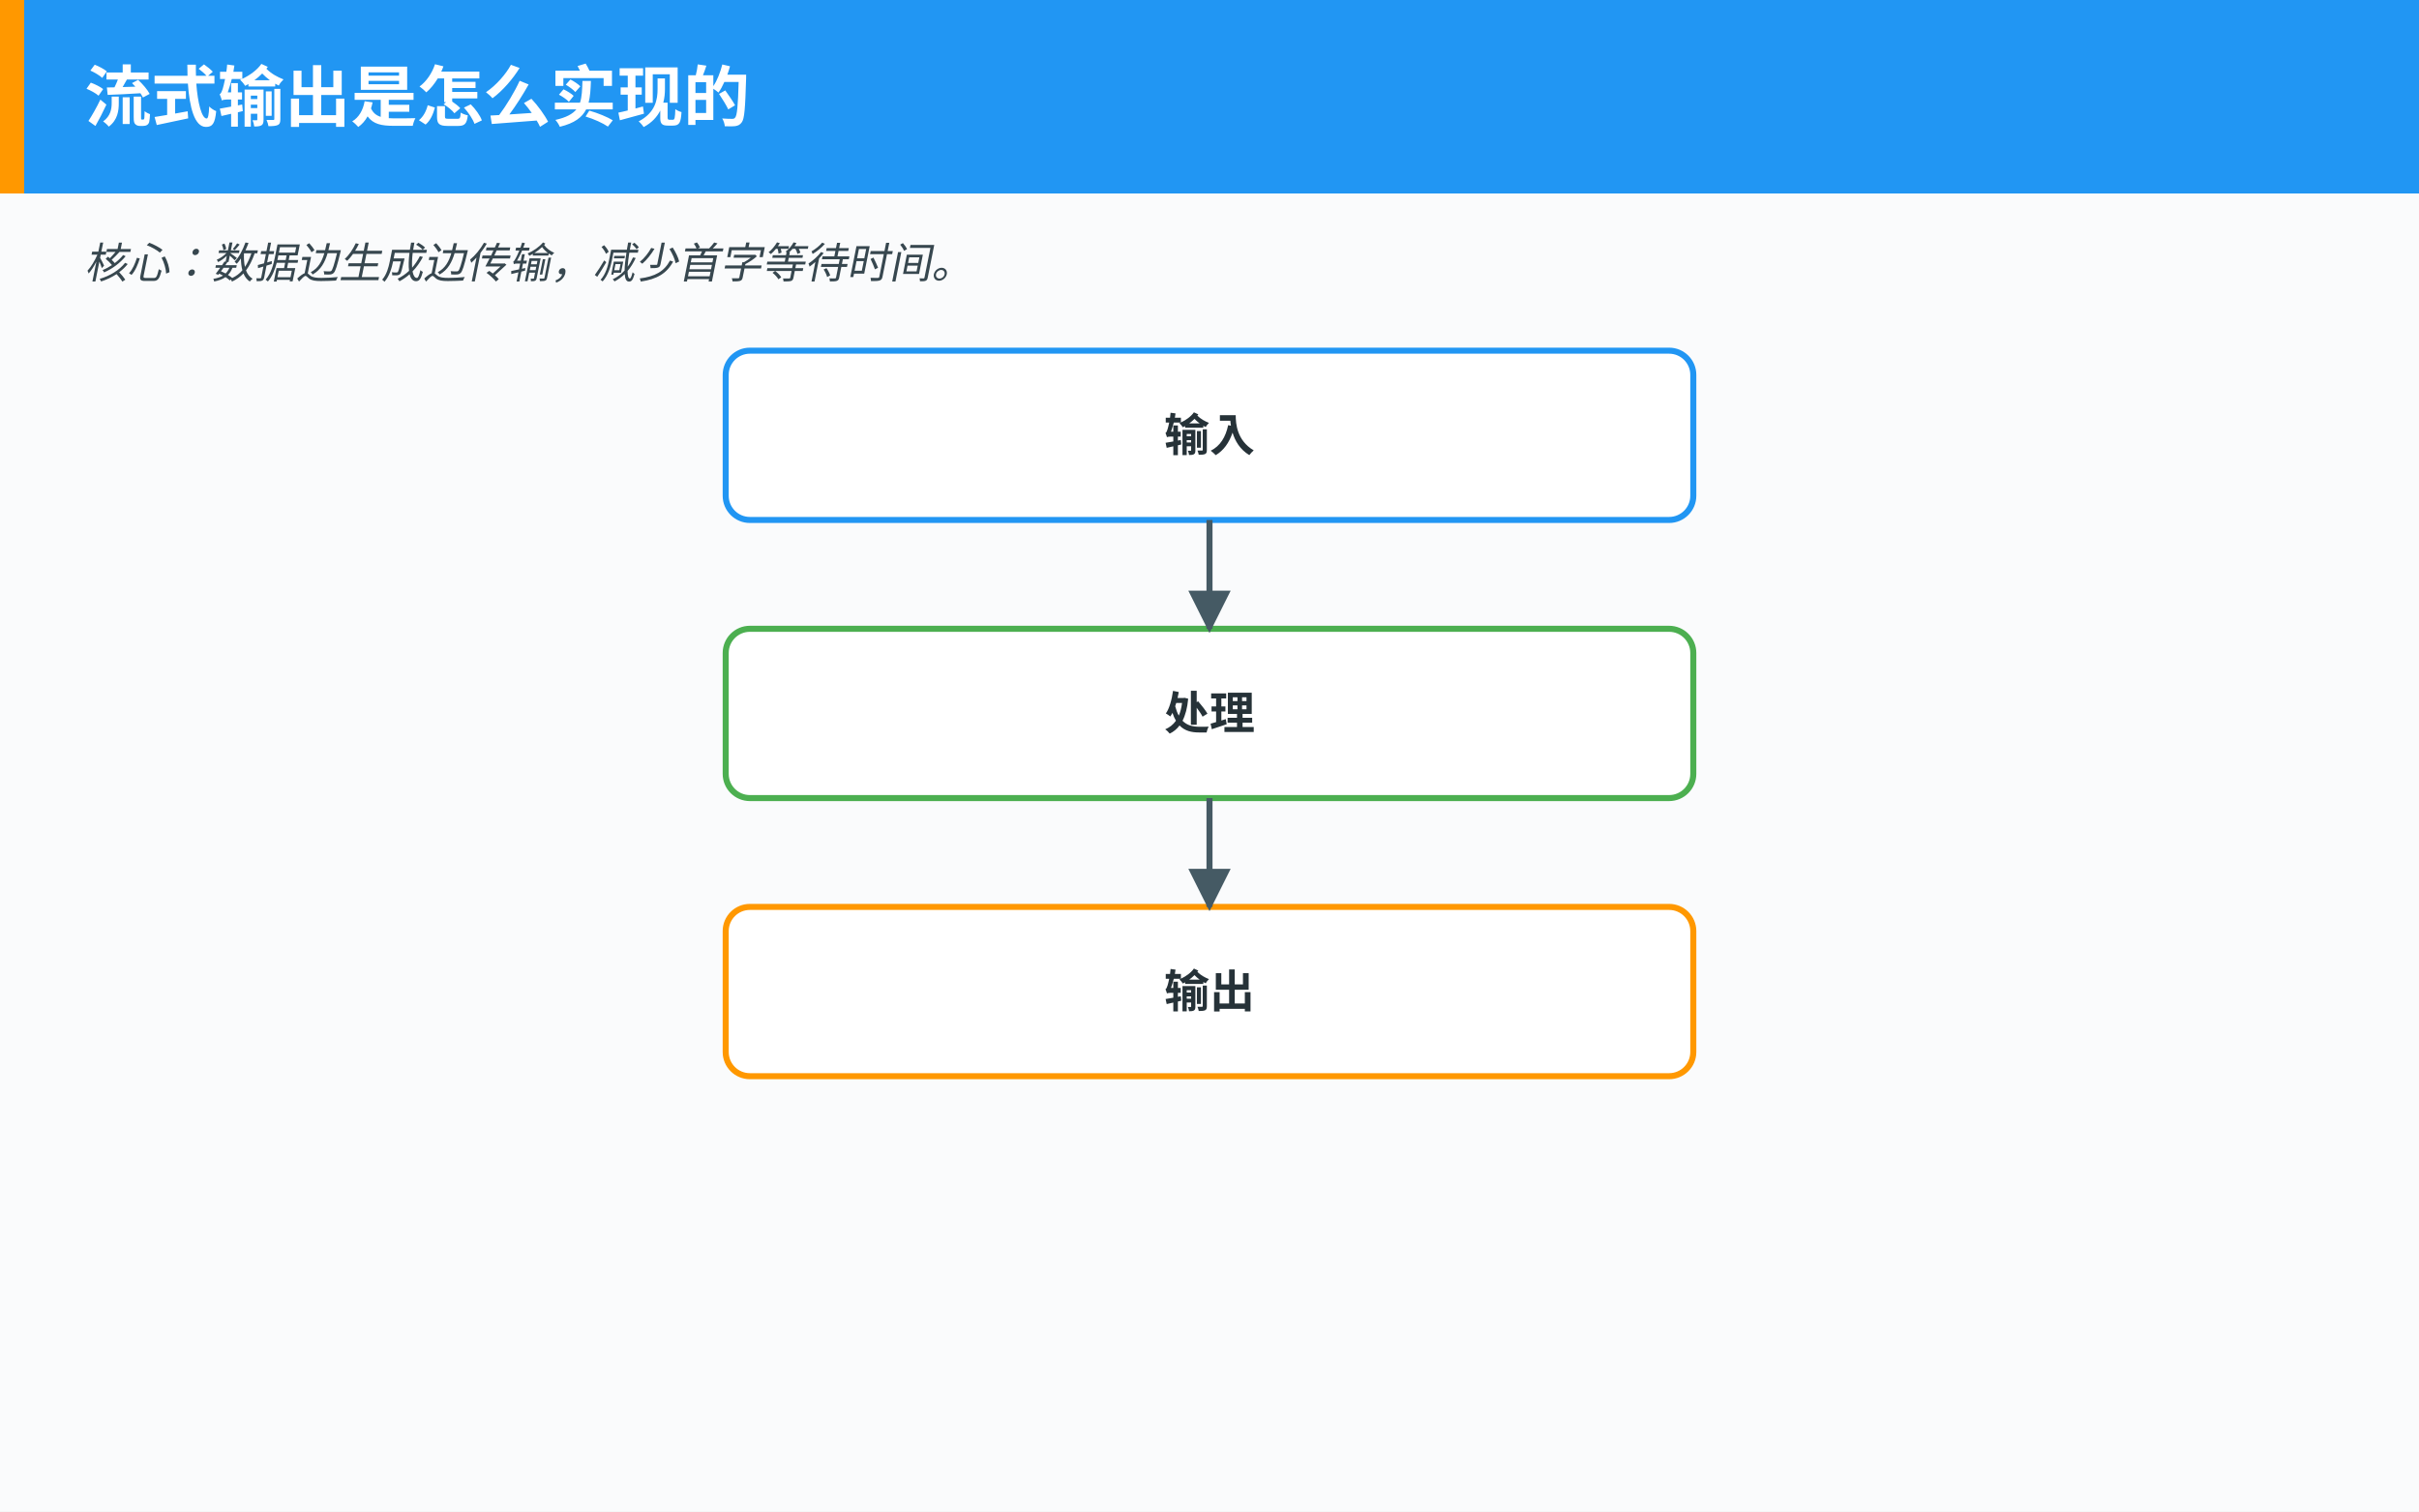
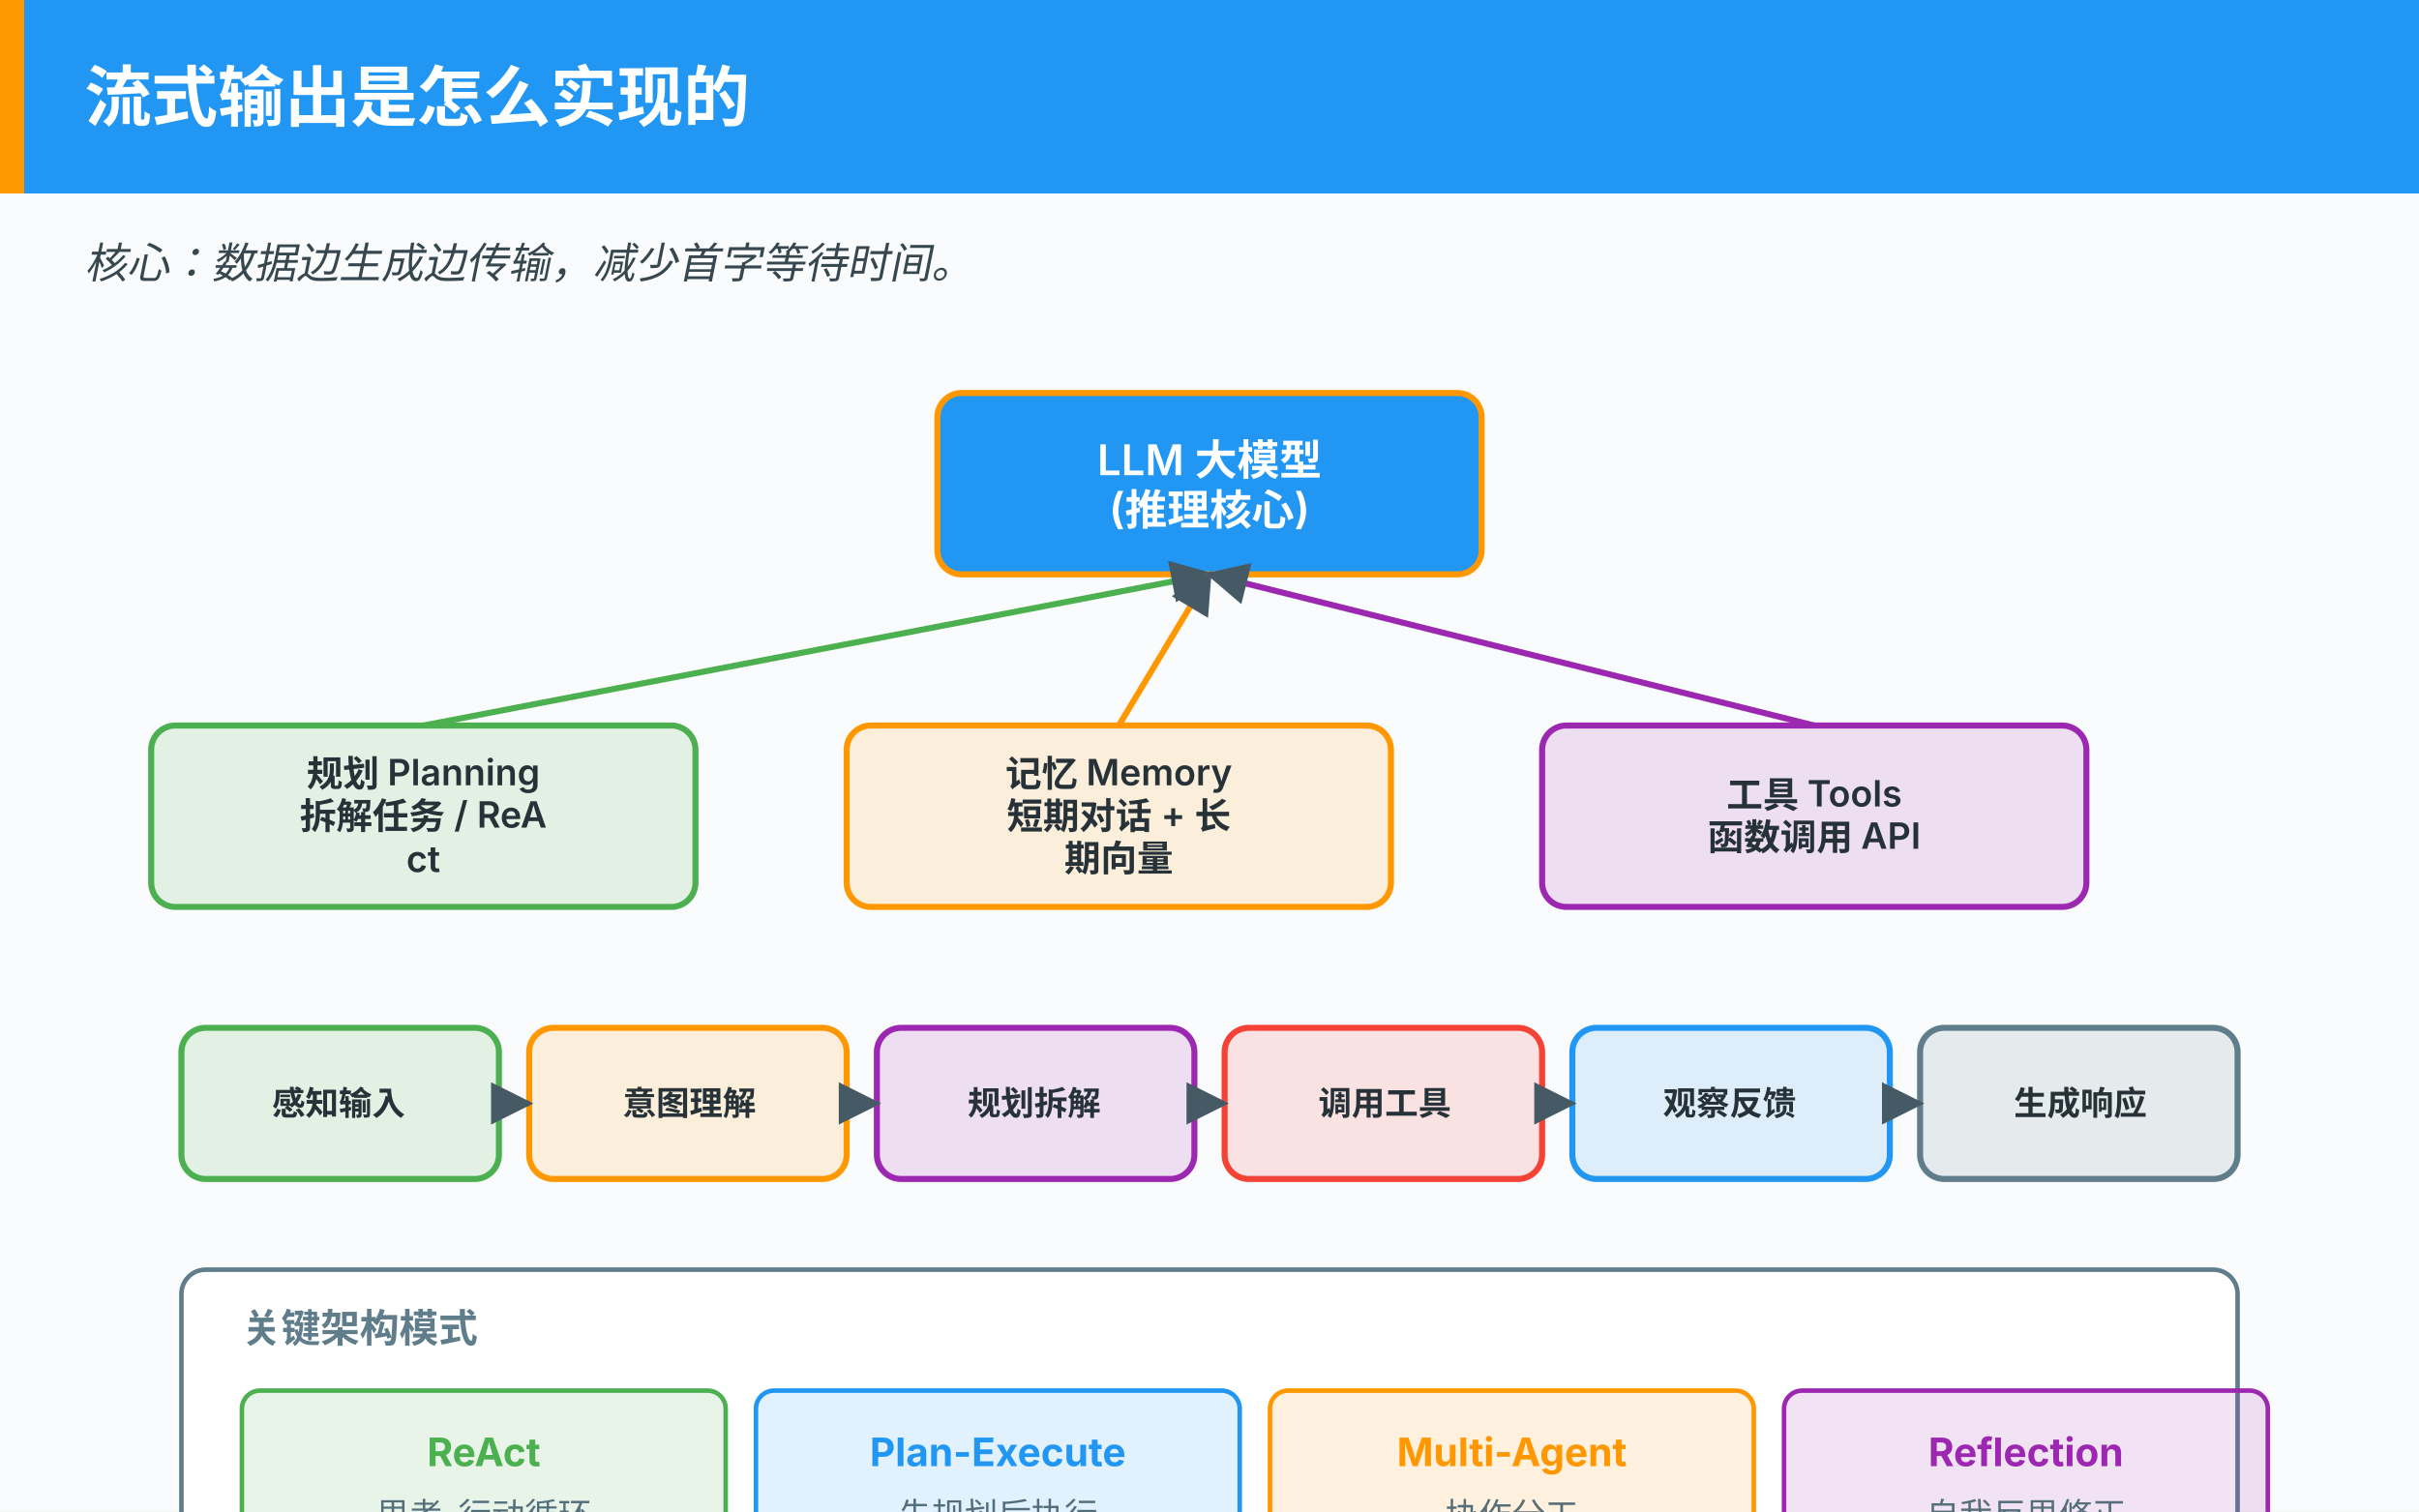
<svg xmlns="http://www.w3.org/2000/svg" viewBox="0 0 800 500" font-family="-apple-system, BlinkMacSystemFont, 'PingFang SC', 'Microsoft YaHei', sans-serif">
  <rect width="800" height="500" fill="#FAFBFC" />
  <rect x="0" y="0" width="800" height="64" fill="#2196F3" />
  <rect x="0" y="0" width="8" height="64" fill="#FF9800" />
  <text x="28" y="40" font-size="22" font-weight="700" fill="#FFFFFF" text-rendering="geometricPrecision">流式输出是怎么实现的</text>
  <text x="28" y="552" font-size="0" />
  <text x="28" y="92" font-size="14" fill="#37474F" font-style="italic">核心：数据边生成边传输，减少首字等待时间。</text>
  <defs>
    <marker id="arrow" viewBox="0 0 10 10" refX="9" refY="5" markerWidth="7" markerHeight="7" orient="auto-start-reverse">
      <path d="M0,0 L10,5 L0,10 z" fill="#455A64" />
    </marker>
    <marker id="arrowG" viewBox="0 0 10 10" refX="9" refY="5" markerWidth="7" markerHeight="7" orient="auto-start-reverse">
      <path d="M0,0 L10,5 L0,10 z" fill="#4CAF50" />
    </marker>
  </defs>
-   <rect x="240" y="116" width="320" height="56" rx="8" fill="#FFFFFF" stroke="#2196F3" stroke-width="2" />
-   <text x="400" y="144" font-size="15" fill="#263238" text-anchor="middle" dominant-baseline="middle" font-weight="600">输入</text>
-   <rect x="240" y="208" width="320" height="56" rx="8" fill="#FFFFFF" stroke="#4CAF50" stroke-width="2" />
-   <text x="400" y="236" font-size="15" fill="#263238" text-anchor="middle" dominant-baseline="middle" font-weight="600">处理</text>
-   <rect x="240" y="300" width="320" height="56" rx="8" fill="#FFFFFF" stroke="#FF9800" stroke-width="2" />
-   <text x="400" y="328" font-size="15" fill="#263238" text-anchor="middle" dominant-baseline="middle" font-weight="600">输出</text>
-   <line x1="400" y1="172" x2="400" y2="208" stroke="#455A64" stroke-width="2" marker-end="url(#arrow)" />
-   <line x1="400" y1="264" x2="400" y2="300" stroke="#455A64" stroke-width="2" marker-end="url(#arrow)" />
+   <rect x="310" y="130" width="180" height="60" rx="8" fill="#2196F3" stroke="#FF9800" stroke-width="2" />
+   <text x="400" y="152" font-size="14" fill="#FFFFFF" text-anchor="middle" dominant-baseline="middle" font-weight="600">LLM 大模型</text>
+   <text x="400" y="168" font-size="14" fill="#FFFFFF" text-anchor="middle" dominant-baseline="middle" font-weight="600">(推理核心)</text>
+   <rect x="50" y="240" width="180" height="60" rx="8" fill="#4CAF5022" stroke="#4CAF50" stroke-width="2" />
+   <text x="140" y="256" font-size="12" fill="#263238" text-anchor="middle" dominant-baseline="middle" font-weight="600">规划 Planning</text>
+   <text x="140" y="270" font-size="12" fill="#263238" text-anchor="middle" dominant-baseline="middle" font-weight="600">拆解任务 / ReA</text>
+   <text x="140" y="284" font-size="12" fill="#263238" text-anchor="middle" dominant-baseline="middle" font-weight="600">ct</text>
+   <line x1="140" y1="240" x2="400" y2="190" stroke="#4CAF50" stroke-width="2" marker-end="url(#arrow)" />
+   <rect x="280" y="240" width="180" height="60" rx="8" fill="#FF980022" stroke="#FF9800" stroke-width="2" />
+   <text x="370" y="256" font-size="12" fill="#263238" text-anchor="middle" dominant-baseline="middle" font-weight="600">记忆 Memory</text>
+   <text x="370" y="270" font-size="12" fill="#263238" text-anchor="middle" dominant-baseline="middle" font-weight="600">短期对话 + 长</text>
+   <text x="370" y="284" font-size="12" fill="#263238" text-anchor="middle" dominant-baseline="middle" font-weight="600">期向量</text>
+   <line x1="370" y1="240" x2="400" y2="190" stroke="#FF9800" stroke-width="2" marker-end="url(#arrow)" />
+   <rect x="510" y="240" width="180" height="60" rx="8" fill="#9C27B022" stroke="#9C27B0" stroke-width="2" />
+   <text x="600" y="263" font-size="12" fill="#263238" text-anchor="middle" dominant-baseline="middle" font-weight="600">工具 Tools</text>
+   <text x="600" y="277" font-size="12" fill="#263238" text-anchor="middle" dominant-baseline="middle" font-weight="600">函数调用 API</text>
+   <line x1="600" y1="240" x2="400" y2="190" stroke="#9C27B0" stroke-width="2" marker-end="url(#arrow)" />
+   <rect x="60" y="340" width="105" height="50" rx="8" fill="#4CAF5022" stroke="#4CAF50" stroke-width="2" />
+   <text x="112" y="365" font-size="11" fill="#263238" text-anchor="middle" dominant-baseline="middle" font-weight="600">感知输入</text>
+   <rect x="175" y="340" width="105" height="50" rx="8" fill="#FF980022" stroke="#FF9800" stroke-width="2" />
+   <text x="228" y="365" font-size="11" fill="#263238" text-anchor="middle" dominant-baseline="middle" font-weight="600">意图理解</text>
+   <line x1="165" y1="365" x2="175" y2="365" stroke="#607D8B" stroke-width="2" marker-end="url(#arrow)" />
+   <rect x="290" y="340" width="105" height="50" rx="8" fill="#9C27B022" stroke="#9C27B0" stroke-width="2" />
+   <text x="342" y="365" font-size="11" fill="#263238" text-anchor="middle" dominant-baseline="middle" font-weight="600">规划拆解</text>
+   <line x1="280" y1="365" x2="290" y2="365" stroke="#607D8B" stroke-width="2" marker-end="url(#arrow)" />
+   <rect x="405" y="340" width="105" height="50" rx="8" fill="#f4433622" stroke="#f44336" stroke-width="2" />
+   <text x="458" y="365" font-size="11" fill="#263238" text-anchor="middle" dominant-baseline="middle" font-weight="600">调用工具</text>
+   <line x1="395" y1="365" x2="405" y2="365" stroke="#607D8B" stroke-width="2" marker-end="url(#arrow)" />
+   <rect x="520" y="340" width="105" height="50" rx="8" fill="#2196F322" stroke="#2196F3" stroke-width="2" />
+   <text x="572" y="365" font-size="11" fill="#263238" text-anchor="middle" dominant-baseline="middle" font-weight="600">观察反馈</text>
+   <line x1="510" y1="365" x2="520" y2="365" stroke="#607D8B" stroke-width="2" marker-end="url(#arrow)" />
+   <rect x="635" y="340" width="105" height="50" rx="8" fill="#607D8B22" stroke="#607D8B" stroke-width="2" />
+   <text x="688" y="365" font-size="11" fill="#263238" text-anchor="middle" dominant-baseline="middle" font-weight="600">生成响应</text>
+   <line x1="625" y1="365" x2="635" y2="365" stroke="#607D8B" stroke-width="2" marker-end="url(#arrow)" />
+   <rect x="60" y="420" width="680" height="120" rx="8" fill="#FFFFFF" stroke="#607D8B" stroke-width="1.5" />
+   <text x="80" y="444" font-size="13" fill="#607D8B" font-weight="700">关键架构模式</text>
+   <rect x="80" y="460" width="160" height="60" rx="6" fill="#4CAF5022" stroke="#4CAF50" stroke-width="1.5" />
+   <text x="160" y="485" font-size="13" fill="#4CAF50" text-anchor="middle" font-weight="700">ReAct</text>
+   <text x="160" y="505" font-size="11" fill="#546E7A" text-anchor="middle">思考-行动循环</text>
+   <rect x="250" y="460" width="160" height="60" rx="6" fill="#2196F322" stroke="#2196F3" stroke-width="1.5" />
+   <text x="330" y="485" font-size="13" fill="#2196F3" text-anchor="middle" font-weight="700">Plan-Execute</text>
+   <text x="330" y="505" font-size="11" fill="#546E7A" text-anchor="middle">先规划后执行</text>
+   <rect x="420" y="460" width="160" height="60" rx="6" fill="#FF980022" stroke="#FF9800" stroke-width="1.5" />
+   <text x="500" y="485" font-size="13" fill="#FF9800" text-anchor="middle" font-weight="700">Multi-Agent</text>
+   <text x="500" y="505" font-size="11" fill="#546E7A" text-anchor="middle">协作分工</text>
+   <rect x="590" y="460" width="160" height="60" rx="6" fill="#9C27B022" stroke="#9C27B0" stroke-width="1.5" />
+   <text x="670" y="485" font-size="13" fill="#9C27B0" text-anchor="middle" font-weight="700">Reflection</text>
+   <text x="670" y="505" font-size="11" fill="#546E7A" text-anchor="middle">自我反思修正</text>
</svg>
